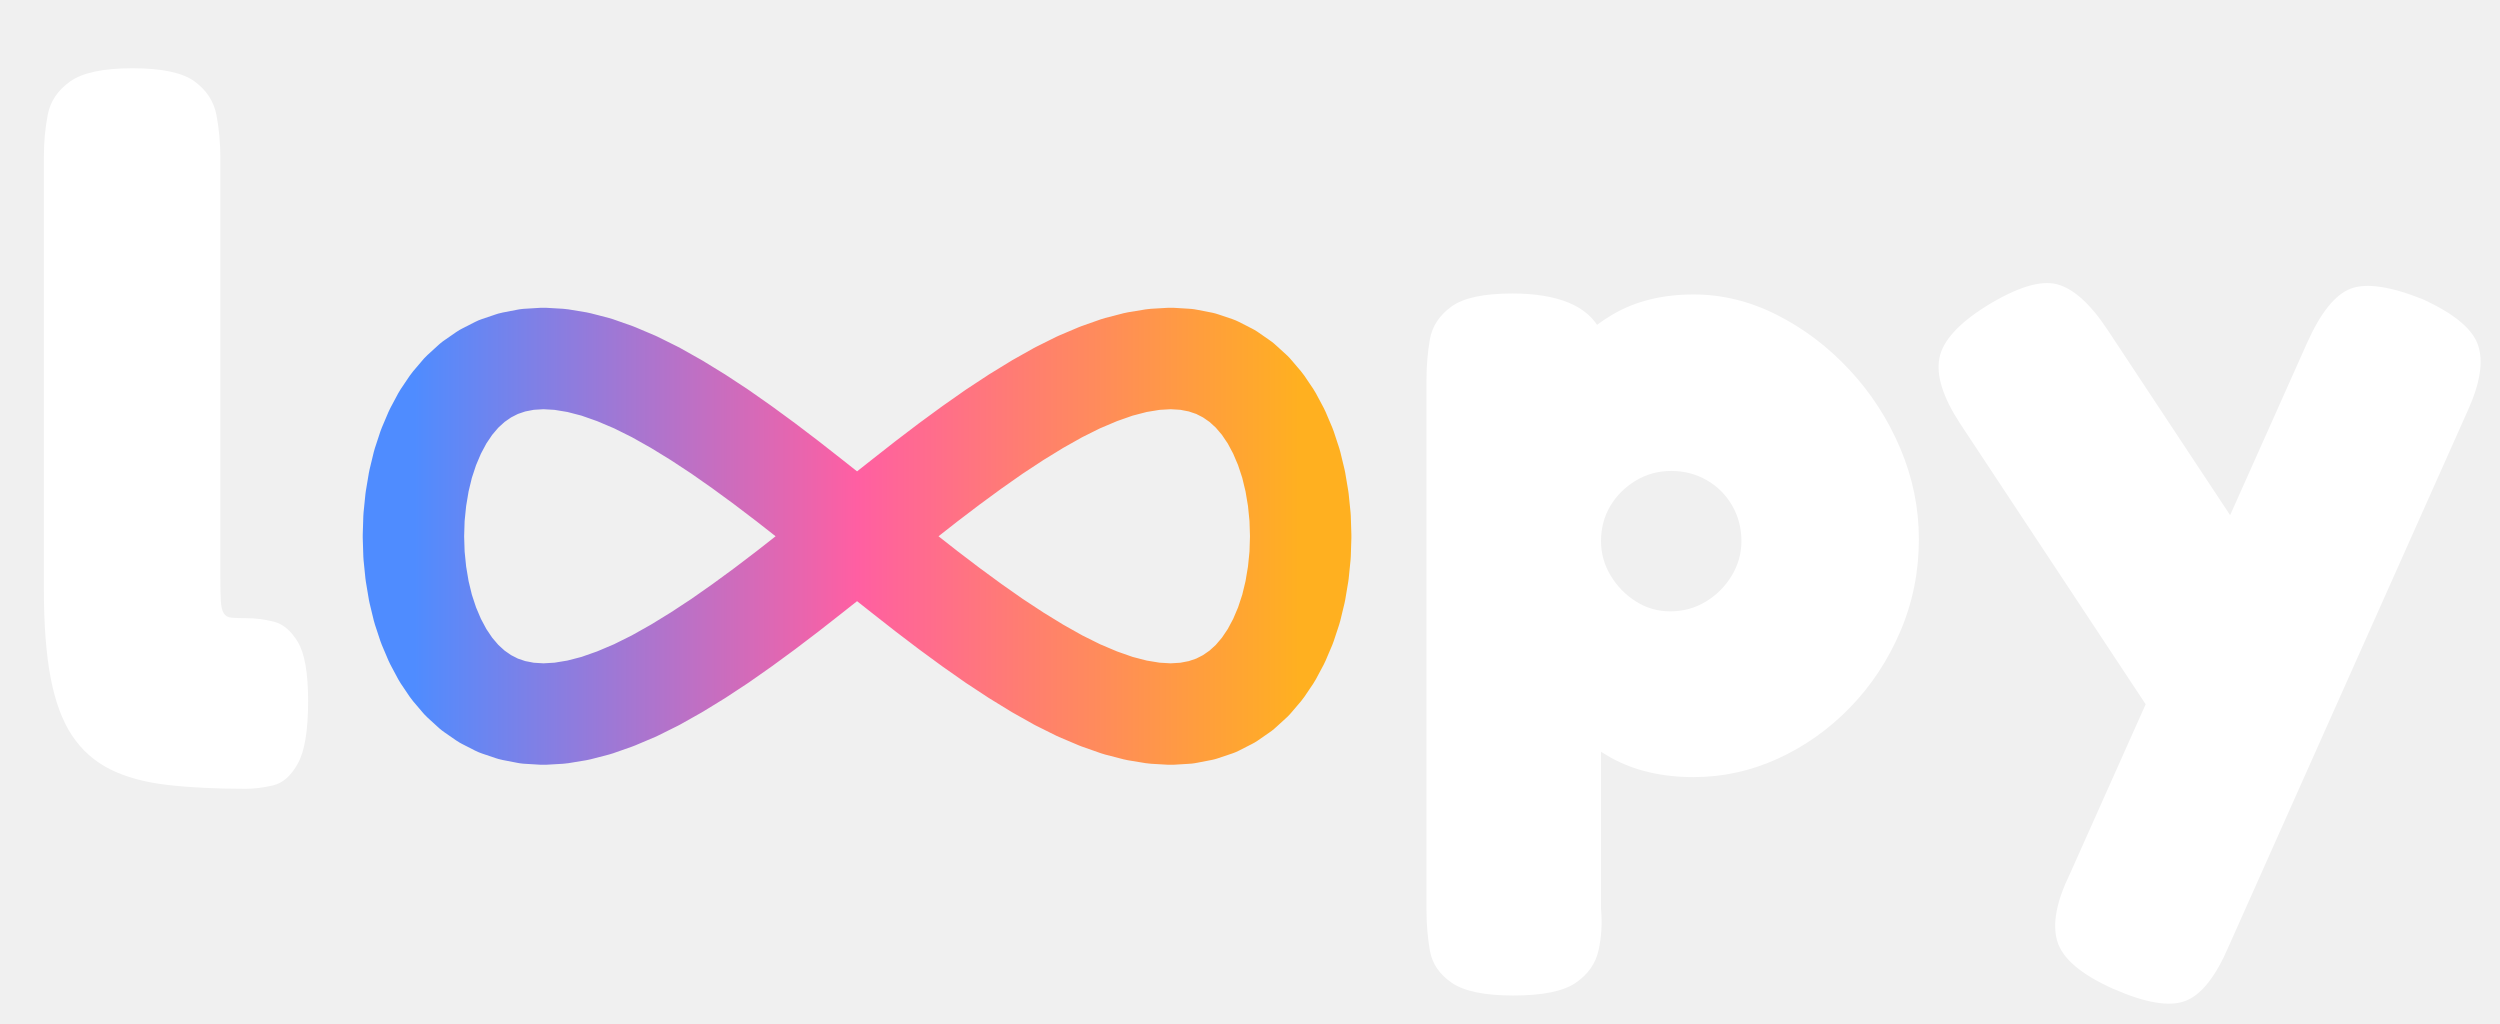
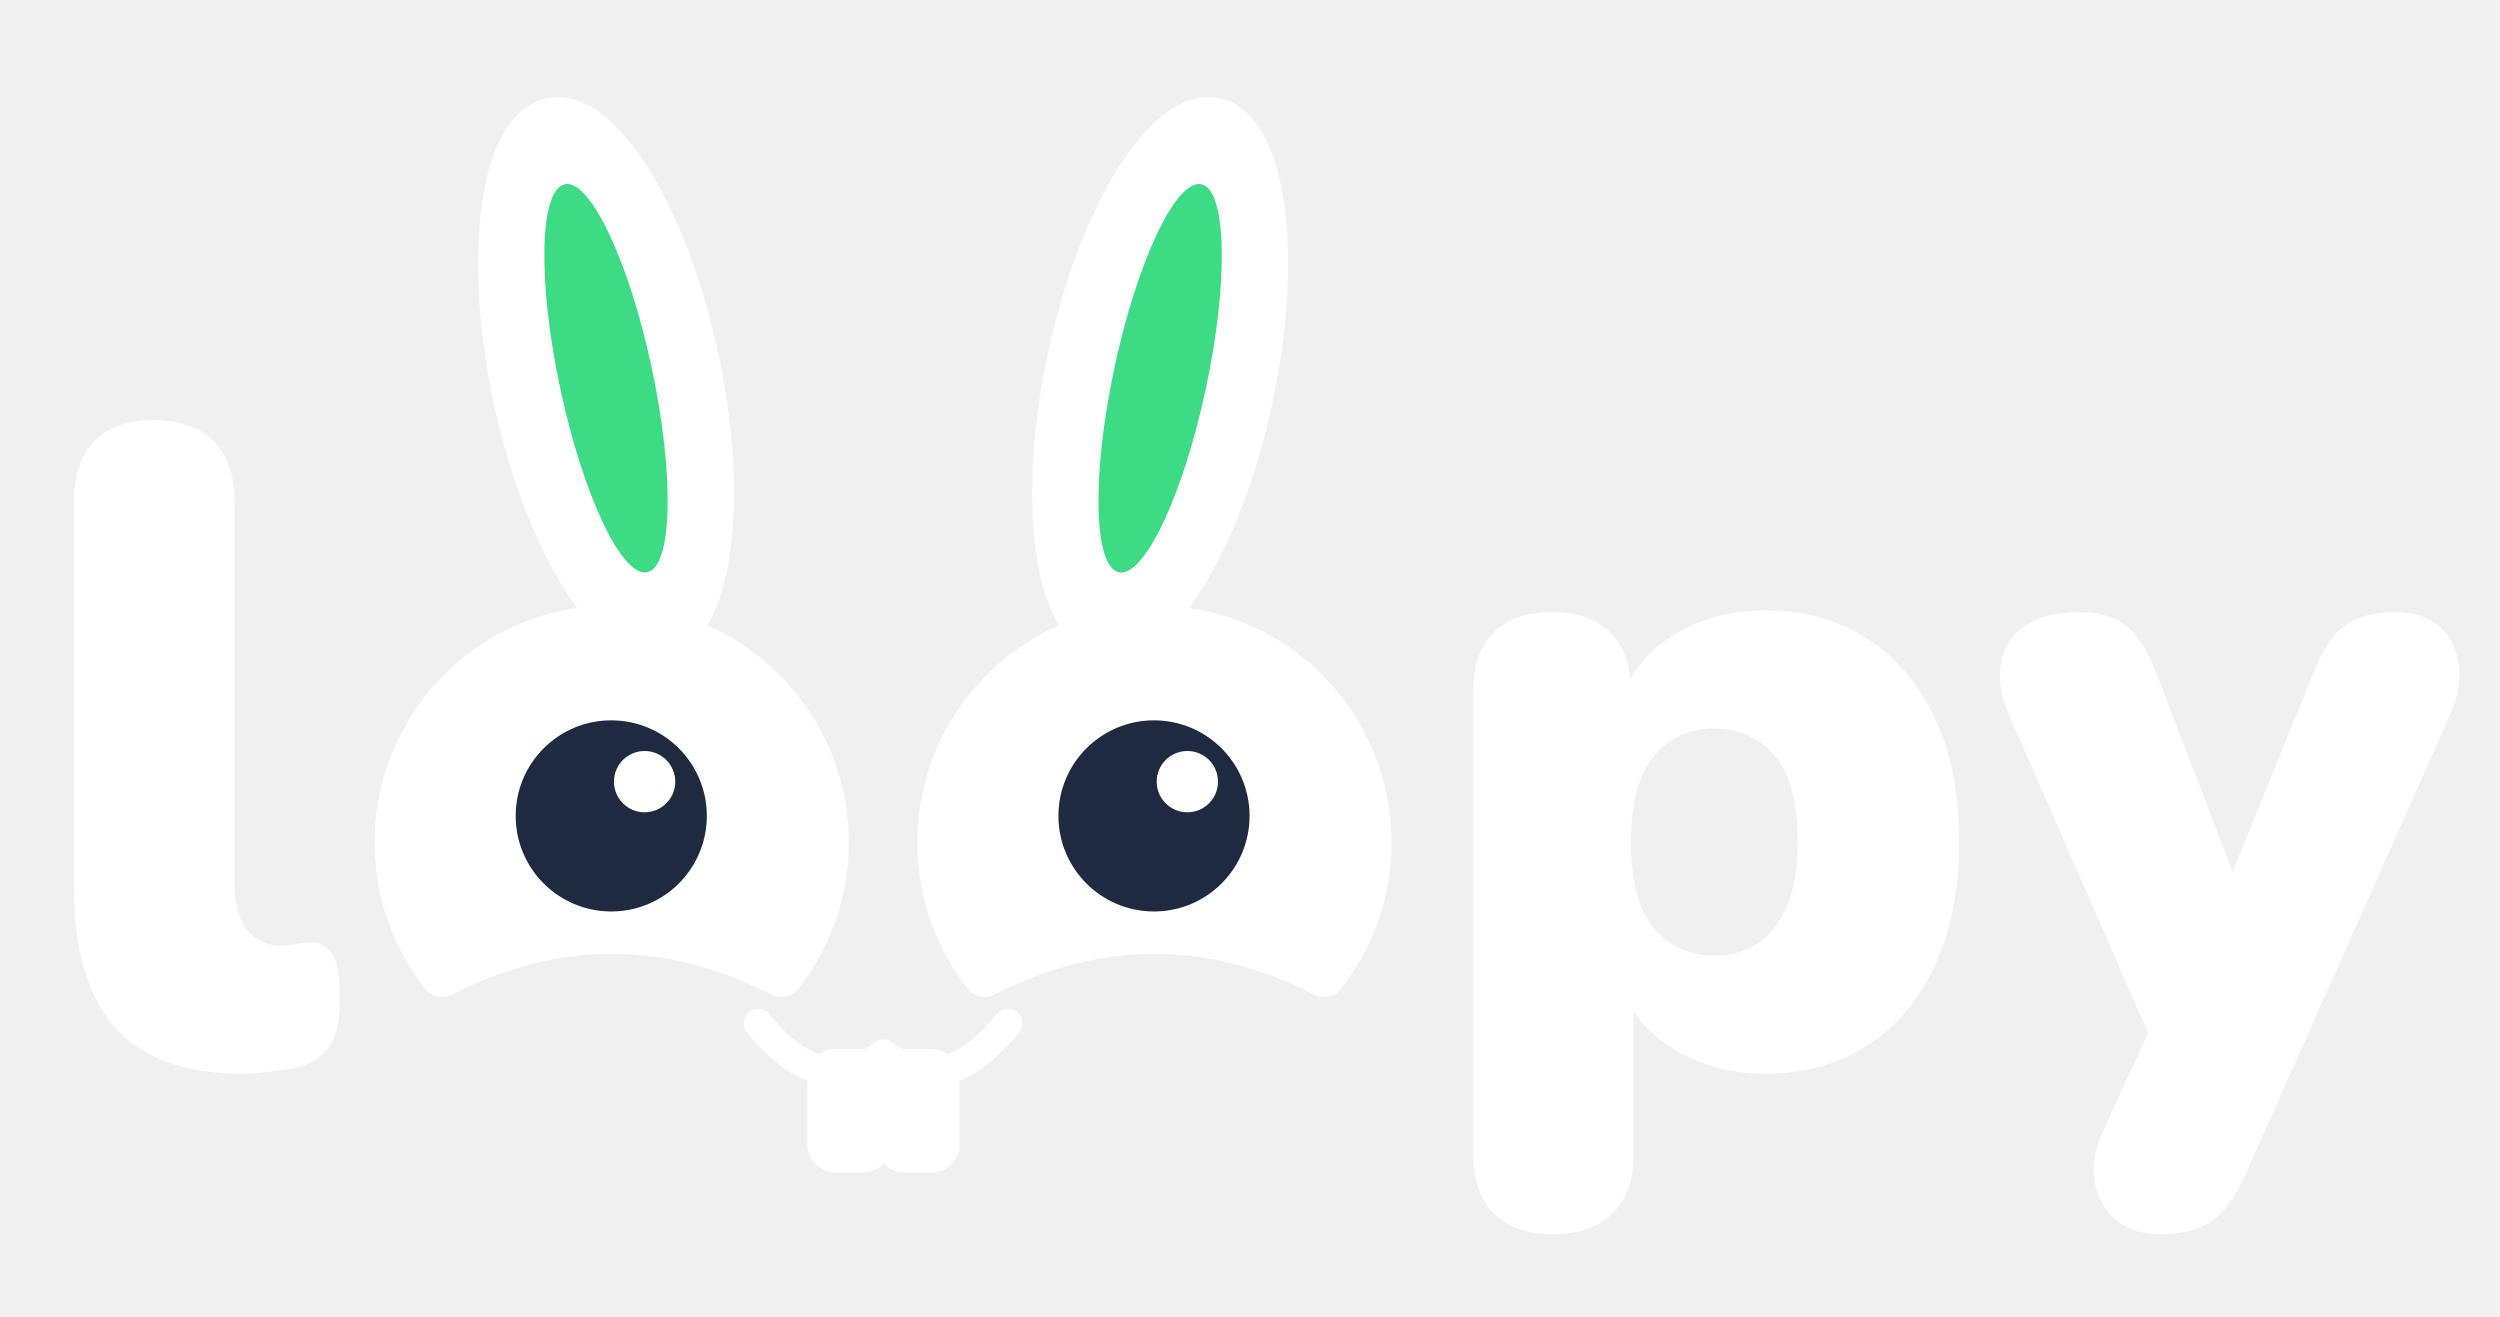
- <svg xmlns="http://www.w3.org/2000/svg" viewBox="-10 -800 2564 1050" role="img" aria-label="loopy">
-   <defs>
-     <linearGradient id="lg" x1="0" x2="1">
-       <stop offset="0" stop-color="#4f8cff" />
-       <stop offset=".5" stop-color="#ff5fa2" />
-       <stop offset="1" stop-color="#ffb020" />
-     </linearGradient>
-   </defs>
-   <path fill="#ffffff" transform="translate(0 0) scale(1 -1)" d="M242 -9Q196 -9 161.5 -5.0Q127 -1 103.0 11.0Q79 23 64.0 45.5Q49 68 42.0 104.5Q35 141 35 196V639Q35 662 39.0 682.5Q43 703 62.0 716.5Q81 730 126 730Q171 730 189.5 716.5Q208 703 212.0 682.0Q216 661 216 638V207Q216 192 216.5 183.5Q217 175 219.5 171.0Q222 167 227.5 166.5Q233 166 243 166Q256 166 270.5 162.5Q285 159 295.5 141.5Q306 124 306 81Q306 36 295.5 17.0Q285 -2 270.0 -5.5Q255 -9 242 -9Z" />
-   <path class="loop" d="M1324.0,-250.0 L1323.4,-269.1 L1321.5,-287.9 L1318.4,-306.4 L1314.1,-324.2 L1308.5,-341.2 L1301.7,-357.2 L1293.8,-372.0 L1284.7,-385.5 L1274.4,-397.6 L1263.0,-408.0 L1250.6,-416.6 L1237.1,-423.5 L1222.6,-428.4 L1207.1,-431.4 L1190.7,-432.4 L1173.5,-431.4 L1155.3,-428.4 L1136.4,-423.5 L1116.8,-416.6 L1096.5,-408.0 L1075.6,-397.6 L1054.1,-385.5 L1032.1,-372.0 L1009.6,-357.2 L986.8,-341.2 L963.6,-324.2 L940.2,-306.4 L916.6,-287.9 L892.8,-269.1 L869.0,-250.0 L845.2,-230.9 L821.4,-212.1 L797.8,-193.6 L774.4,-175.8 L751.2,-158.8 L728.4,-142.8 L705.9,-128.0 L683.9,-114.5 L662.4,-102.4 L641.5,-92.0 L621.2,-83.4 L601.6,-76.5 L582.7,-71.6 L564.5,-68.6 L547.3,-67.6 L530.9,-68.6 L515.4,-71.6 L500.9,-76.5 L487.4,-83.4 L475.0,-92.0 L463.6,-102.4 L453.3,-114.5 L444.2,-128.0 L436.3,-142.8 L429.5,-158.8 L423.9,-175.8 L419.6,-193.6 L416.5,-212.1 L414.6,-230.9 L414.0,-250.0 L414.6,-269.1 L416.5,-287.9 L419.6,-306.4 L423.9,-324.2 L429.5,-341.2 L436.3,-357.2 L444.2,-372.0 L453.3,-385.5 L463.6,-397.6 L475.0,-408.0 L487.4,-416.6 L500.9,-423.5 L515.4,-428.4 L530.9,-431.4 L547.3,-432.4 L564.5,-431.4 L582.7,-428.4 L601.6,-423.5 L621.2,-416.6 L641.5,-408.0 L662.4,-397.6 L683.9,-385.5 L705.9,-372.0 L728.4,-357.2 L751.2,-341.2 L774.4,-324.2 L797.8,-306.4 L821.4,-287.9 L845.2,-269.1 L869.0,-250.0 L892.8,-230.9 L916.6,-212.1 L940.2,-193.6 L963.6,-175.8 L986.8,-158.8 L1009.6,-142.8 L1032.1,-128.0 L1054.1,-114.5 L1075.6,-102.4 L1096.5,-92.0 L1116.8,-83.4 L1136.4,-76.5 L1155.3,-71.6 L1173.5,-68.6 L1190.7,-67.6 L1207.1,-68.6 L1222.6,-71.6 L1237.1,-76.5 L1250.6,-83.4 L1263.0,-92.0 L1274.4,-102.4 L1284.7,-114.5 L1293.8,-128.0 L1301.7,-142.8 L1308.5,-158.8 L1314.1,-175.8 L1318.4,-193.6 L1321.5,-212.1 L1323.4,-230.9Z" fill="none" stroke="url(#lg)" stroke-width="104" stroke-linejoin="round" />
-   <path fill="#ffffff" transform="translate(1427 0) scale(1 -1)" d="M300 3Q251 3 215.0 23.0Q179 43 156.0 77.5Q133 112 122.0 156.0Q111 200 112 249Q113 297 124.5 342.0Q136 387 159.0 422.0Q182 457 217.0 477.5Q252 498 300 498Q344 498 385.5 477.0Q427 456 460.0 420.5Q493 385 512.0 340.0Q531 295 531 247Q531 197 512.0 152.5Q493 108 460.5 74.5Q428 41 386.5 22.0Q345 3 300 3ZM115 -221Q71 -221 52.0 -208.0Q33 -195 29.5 -175.0Q26 -155 26 -133V410Q26 432 29.5 452.0Q33 472 51.5 485.5Q70 499 114 499Q149 499 172.0 489.5Q195 480 205 460V-132Q207 -154 202.5 -174.5Q198 -195 179.0 -208.0Q160 -221 115 -221ZM276 173Q296 173 312.5 183.0Q329 193 339.0 209.5Q349 226 349 245Q349 265 339.5 281.5Q330 298 313.5 307.5Q297 317 277 317Q257 317 240.5 307.0Q224 297 214.5 281.0Q205 265 205 245Q205 226 215.0 209.5Q225 193 241.0 183.0Q257 173 276 173Z" />
-   <path fill="#ffffff" transform="translate(1968 0) scale(1 -1)" d="M189 -214Q140 -192 132.0 -165.5Q124 -139 145 -96L388 448Q409 495 433.0 504.0Q457 513 507 493Q555 471 563.5 446.0Q572 421 553 379L308 -170Q288 -217 263.5 -226.5Q239 -236 189 -214ZM270 6 32 366Q6 406 11.0 432.5Q16 459 59 486Q106 515 131.5 508.5Q157 502 184 461L346 216Z" />
+ <svg xmlns="http://www.w3.org/2000/svg" viewBox="-30 -1180 2773 1460" role="img" aria-label="loopy">
+   <path fill="#ffffff" transform="translate(0 0) scale(1 -1)" d="M239 -11Q143 -11 97.5 40.5Q52 92 52 196V624Q52 668 75.0 691.0Q98 714 140 714Q183 714 206.5 691.0Q230 668 230 624V202Q230 165 244.5 148.0Q259 131 282 131Q289 131 296.5 132.5Q304 134 313 135Q330 135 338.5 122.0Q347 109 347 69Q347 34 333.0 16.5Q319 -1 290 -6Q282 -7 267.0 -9.0Q252 -11 239 -11Z" />
+   <ellipse cx="695" cy="-766" rx="110" ry="300" fill="#fff" stroke="#ffffff" stroke-width="35" transform="rotate(-12 695 -512)" />
+   <ellipse cx="695" cy="-766" rx="52" ry="220" fill="#3ddc84" transform="rotate(-12 695 -512)" />
+   <ellipse cx="1204" cy="-766" rx="110" ry="300" fill="#fff" stroke="#ffffff" stroke-width="35" transform="rotate(12 1204 -512)" />
+   <ellipse cx="1204" cy="-766" rx="52" ry="220" fill="#3ddc84" transform="rotate(12 1204 -512)" />
+   <clipPath id="lge0">
+     <path d="M460,-97 A240,240 0 1 1 837,-97 Q648,-193 460,-97Z" />
+   </clipPath>
+   <path d="M460,-97 A240,240 0 1 1 837,-97 Q648,-193 460,-97Z" fill="#fff" />
+   <g clip-path="url(#lge0)">
+     <circle cx="648" cy="-275" r="106" fill="#1d2a3f" />
+     <circle cx="685" cy="-313" r="34" fill="#fff" />
+   </g>
+   <path d="M460,-97 A240,240 0 1 1 837,-97 Q648,-193 460,-97Z" fill="none" stroke="#ffffff" stroke-width="46" stroke-linejoin="round" />
+   <clipPath id="lge1">
+     <path d="M1062,-97 A240,240 0 1 1 1439,-97 Q1250,-193 1062,-97Z" />
+   </clipPath>
+   <path d="M1062,-97 A240,240 0 1 1 1439,-97 Q1250,-193 1062,-97Z" fill="#fff" />
+   <g clip-path="url(#lge1)">
+     <circle cx="1250" cy="-275" r="106" fill="#1d2a3f" />
+     <circle cx="1287" cy="-313" r="34" fill="#fff" />
+   </g>
+   <path d="M1062,-97 A240,240 0 1 1 1439,-97 Q1250,-193 1062,-97Z" fill="none" stroke="#ffffff" stroke-width="46" stroke-linejoin="round" />
+   <path d="M811,-45 Q880,41 950,-11 Q1019,41 1088,-45" fill="none" stroke="#ffffff" stroke-width="32" stroke-linecap="round" stroke-linejoin="round" />
+   <rect x="876" y="-6" width="72" height="116" rx="21" fill="#fff" stroke="#ffffff" stroke-width="21" />
+   <rect x="952" y="-6" width="72" height="116" rx="21" fill="#fff" stroke="#ffffff" stroke-width="21" />
+   <path fill="#ffffff" transform="translate(1552 0) scale(1 -1)" d="M140 -189Q98 -189 75.0 -166.0Q52 -143 52 -99V412Q52 455 74.5 478.0Q97 501 139 501Q182 501 204.5 478.0Q227 455 227 412V354L216 403Q230 448 274.5 475.5Q319 503 376 503Q440 503 488.5 472.0Q537 441 564.0 384.0Q591 327 591 246Q591 167 564.0 109.0Q537 51 488.5 20.0Q440 -11 376 -11Q321 -11 277.0 15.0Q233 41 218 83H230V-99Q230 -143 206.5 -166.0Q183 -189 140 -189ZM320 120Q347 120 367.5 133.5Q388 147 400.0 174.5Q412 202 412 246Q412 313 386.0 342.5Q360 372 320 372Q293 372 272.0 359.0Q251 346 239.0 318.5Q227 291 227 246Q227 180 253.0 150.0Q279 120 320 120Z" />
+   <path fill="#ffffff" transform="translate(2172 0) scale(1 -1)" d="M195 -189Q164 -189 145.0 -173.0Q126 -157 121.5 -131.0Q117 -105 130 -76L197 69V-3L26 388Q13 418 17.5 444.0Q22 470 44.0 485.5Q66 501 104 501Q136 501 155.5 486.5Q175 472 191 430L291 170H257L363 431Q379 472 399.5 486.5Q420 501 455 501Q485 501 503.0 485.5Q521 470 525.0 444.0Q529 418 516 388L289 -122Q271 -162 249.5 -175.5Q228 -189 195 -189Z" />
</svg>
